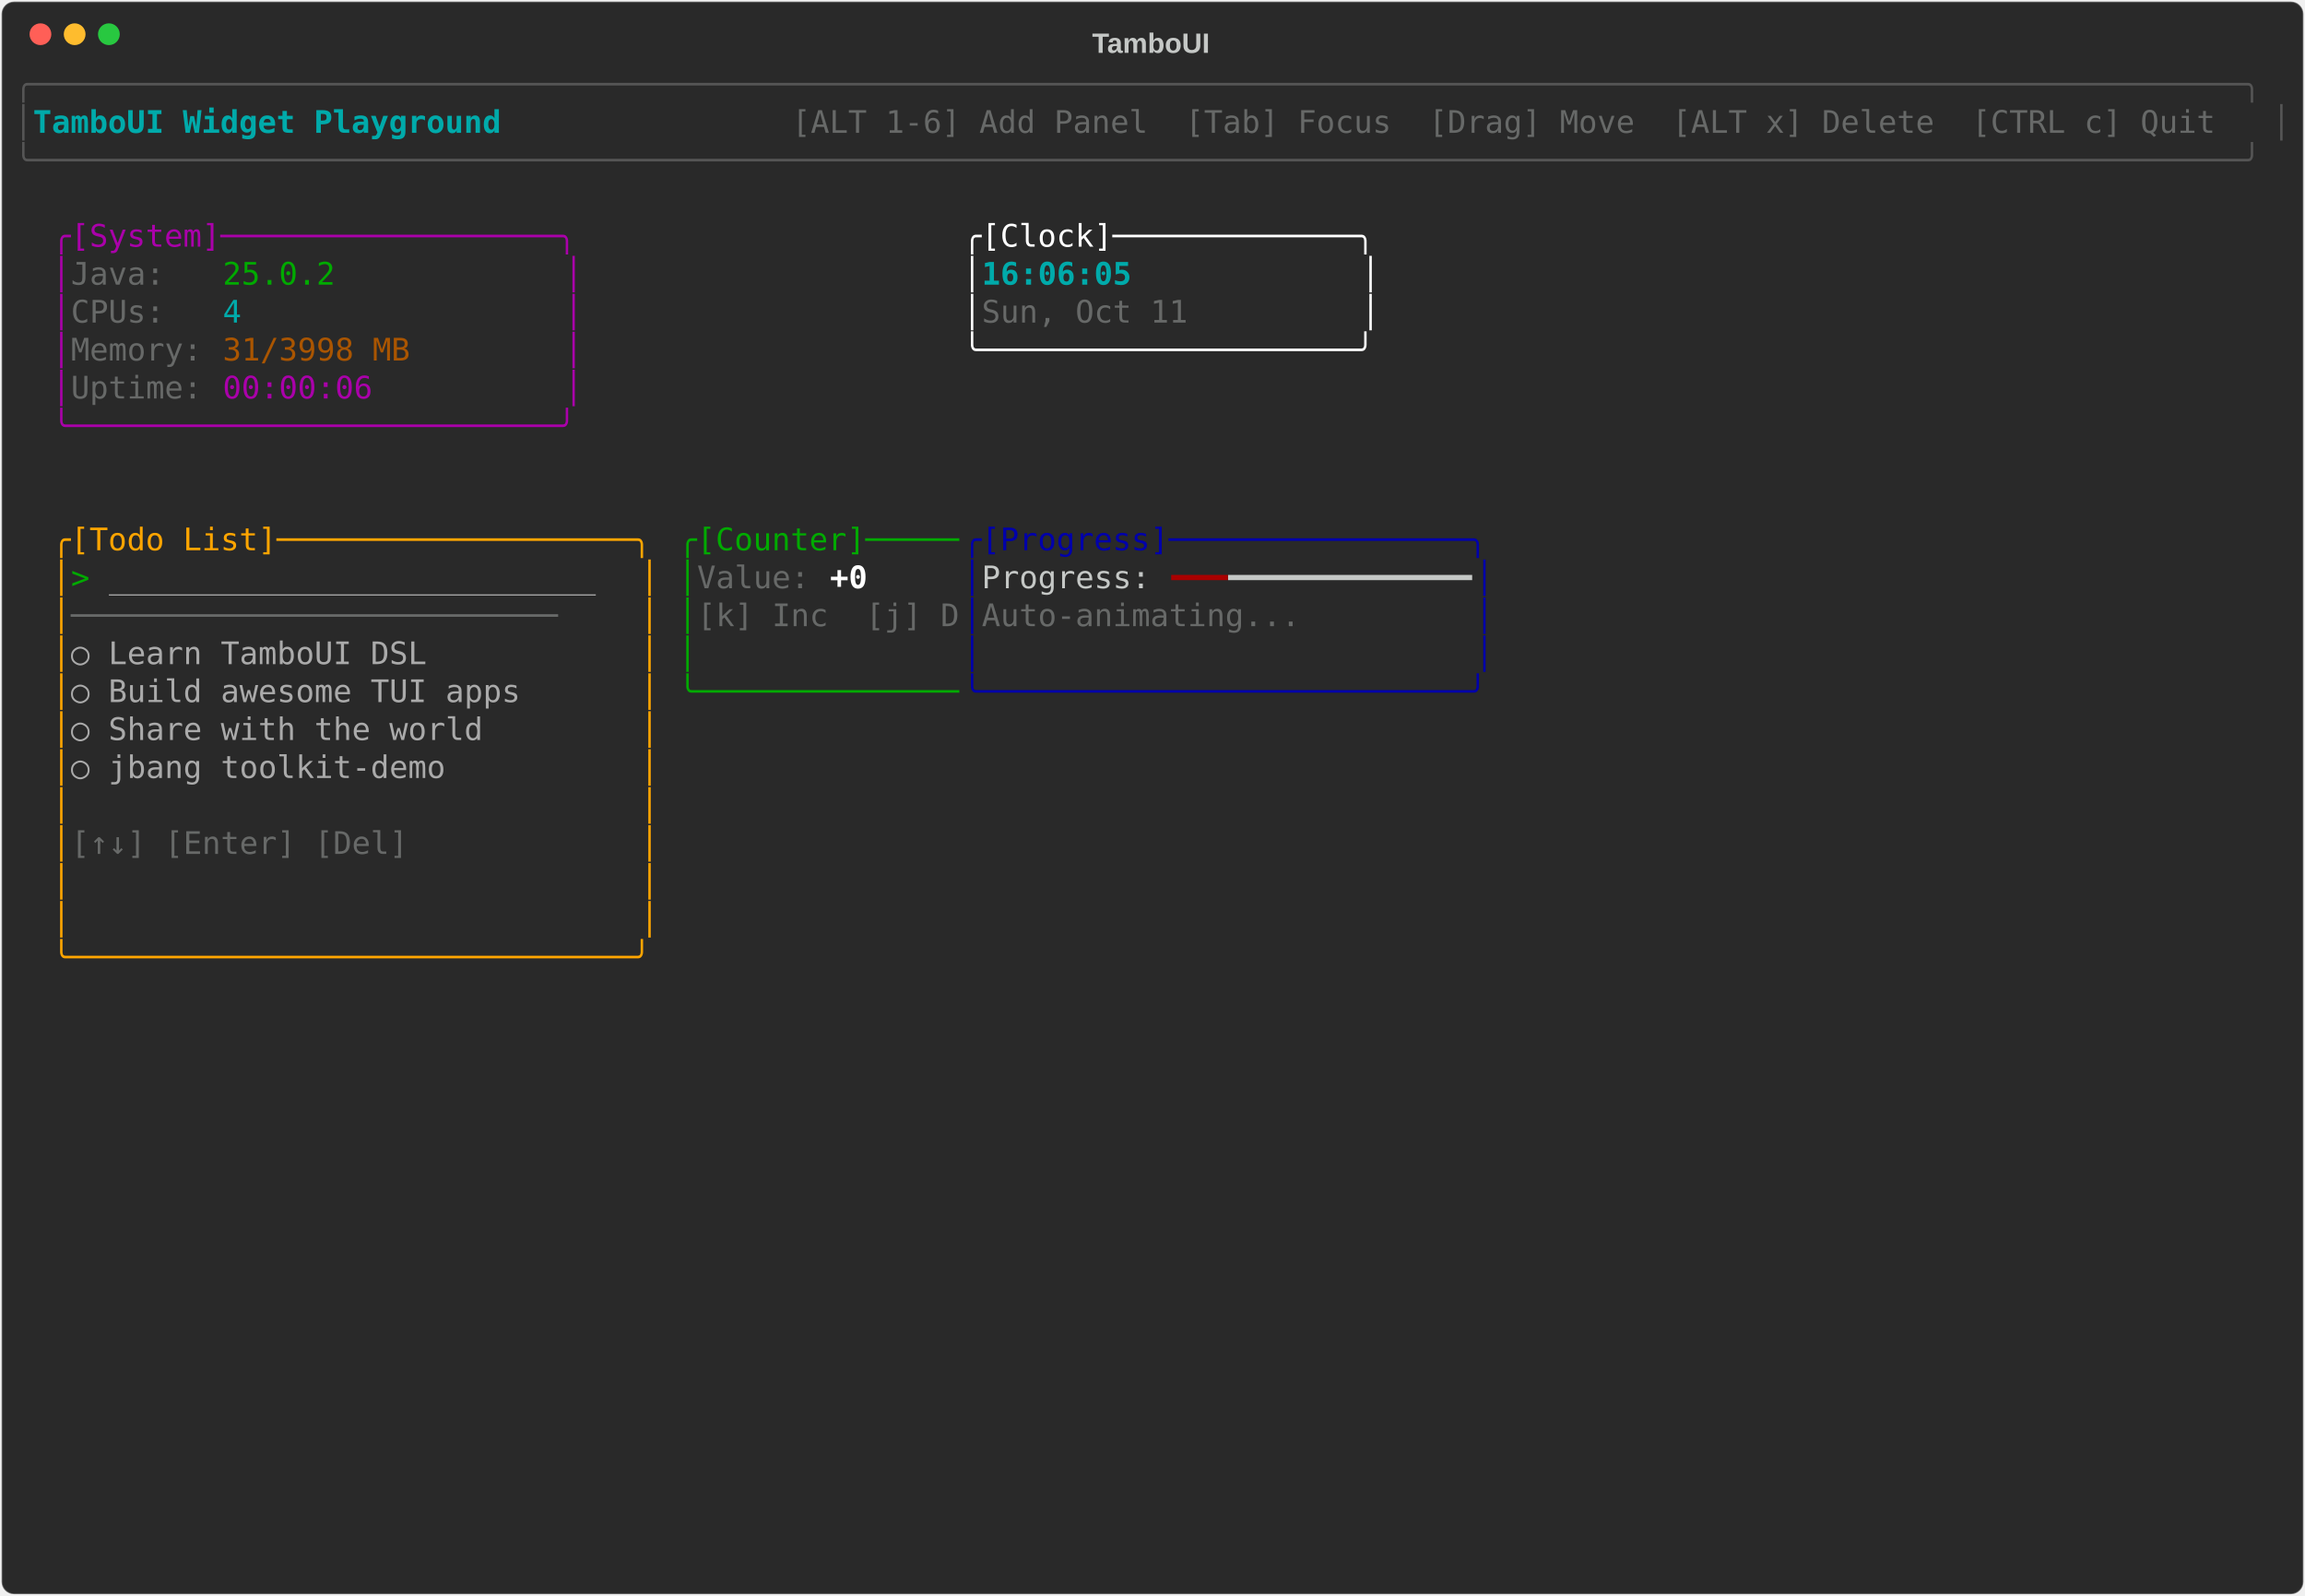
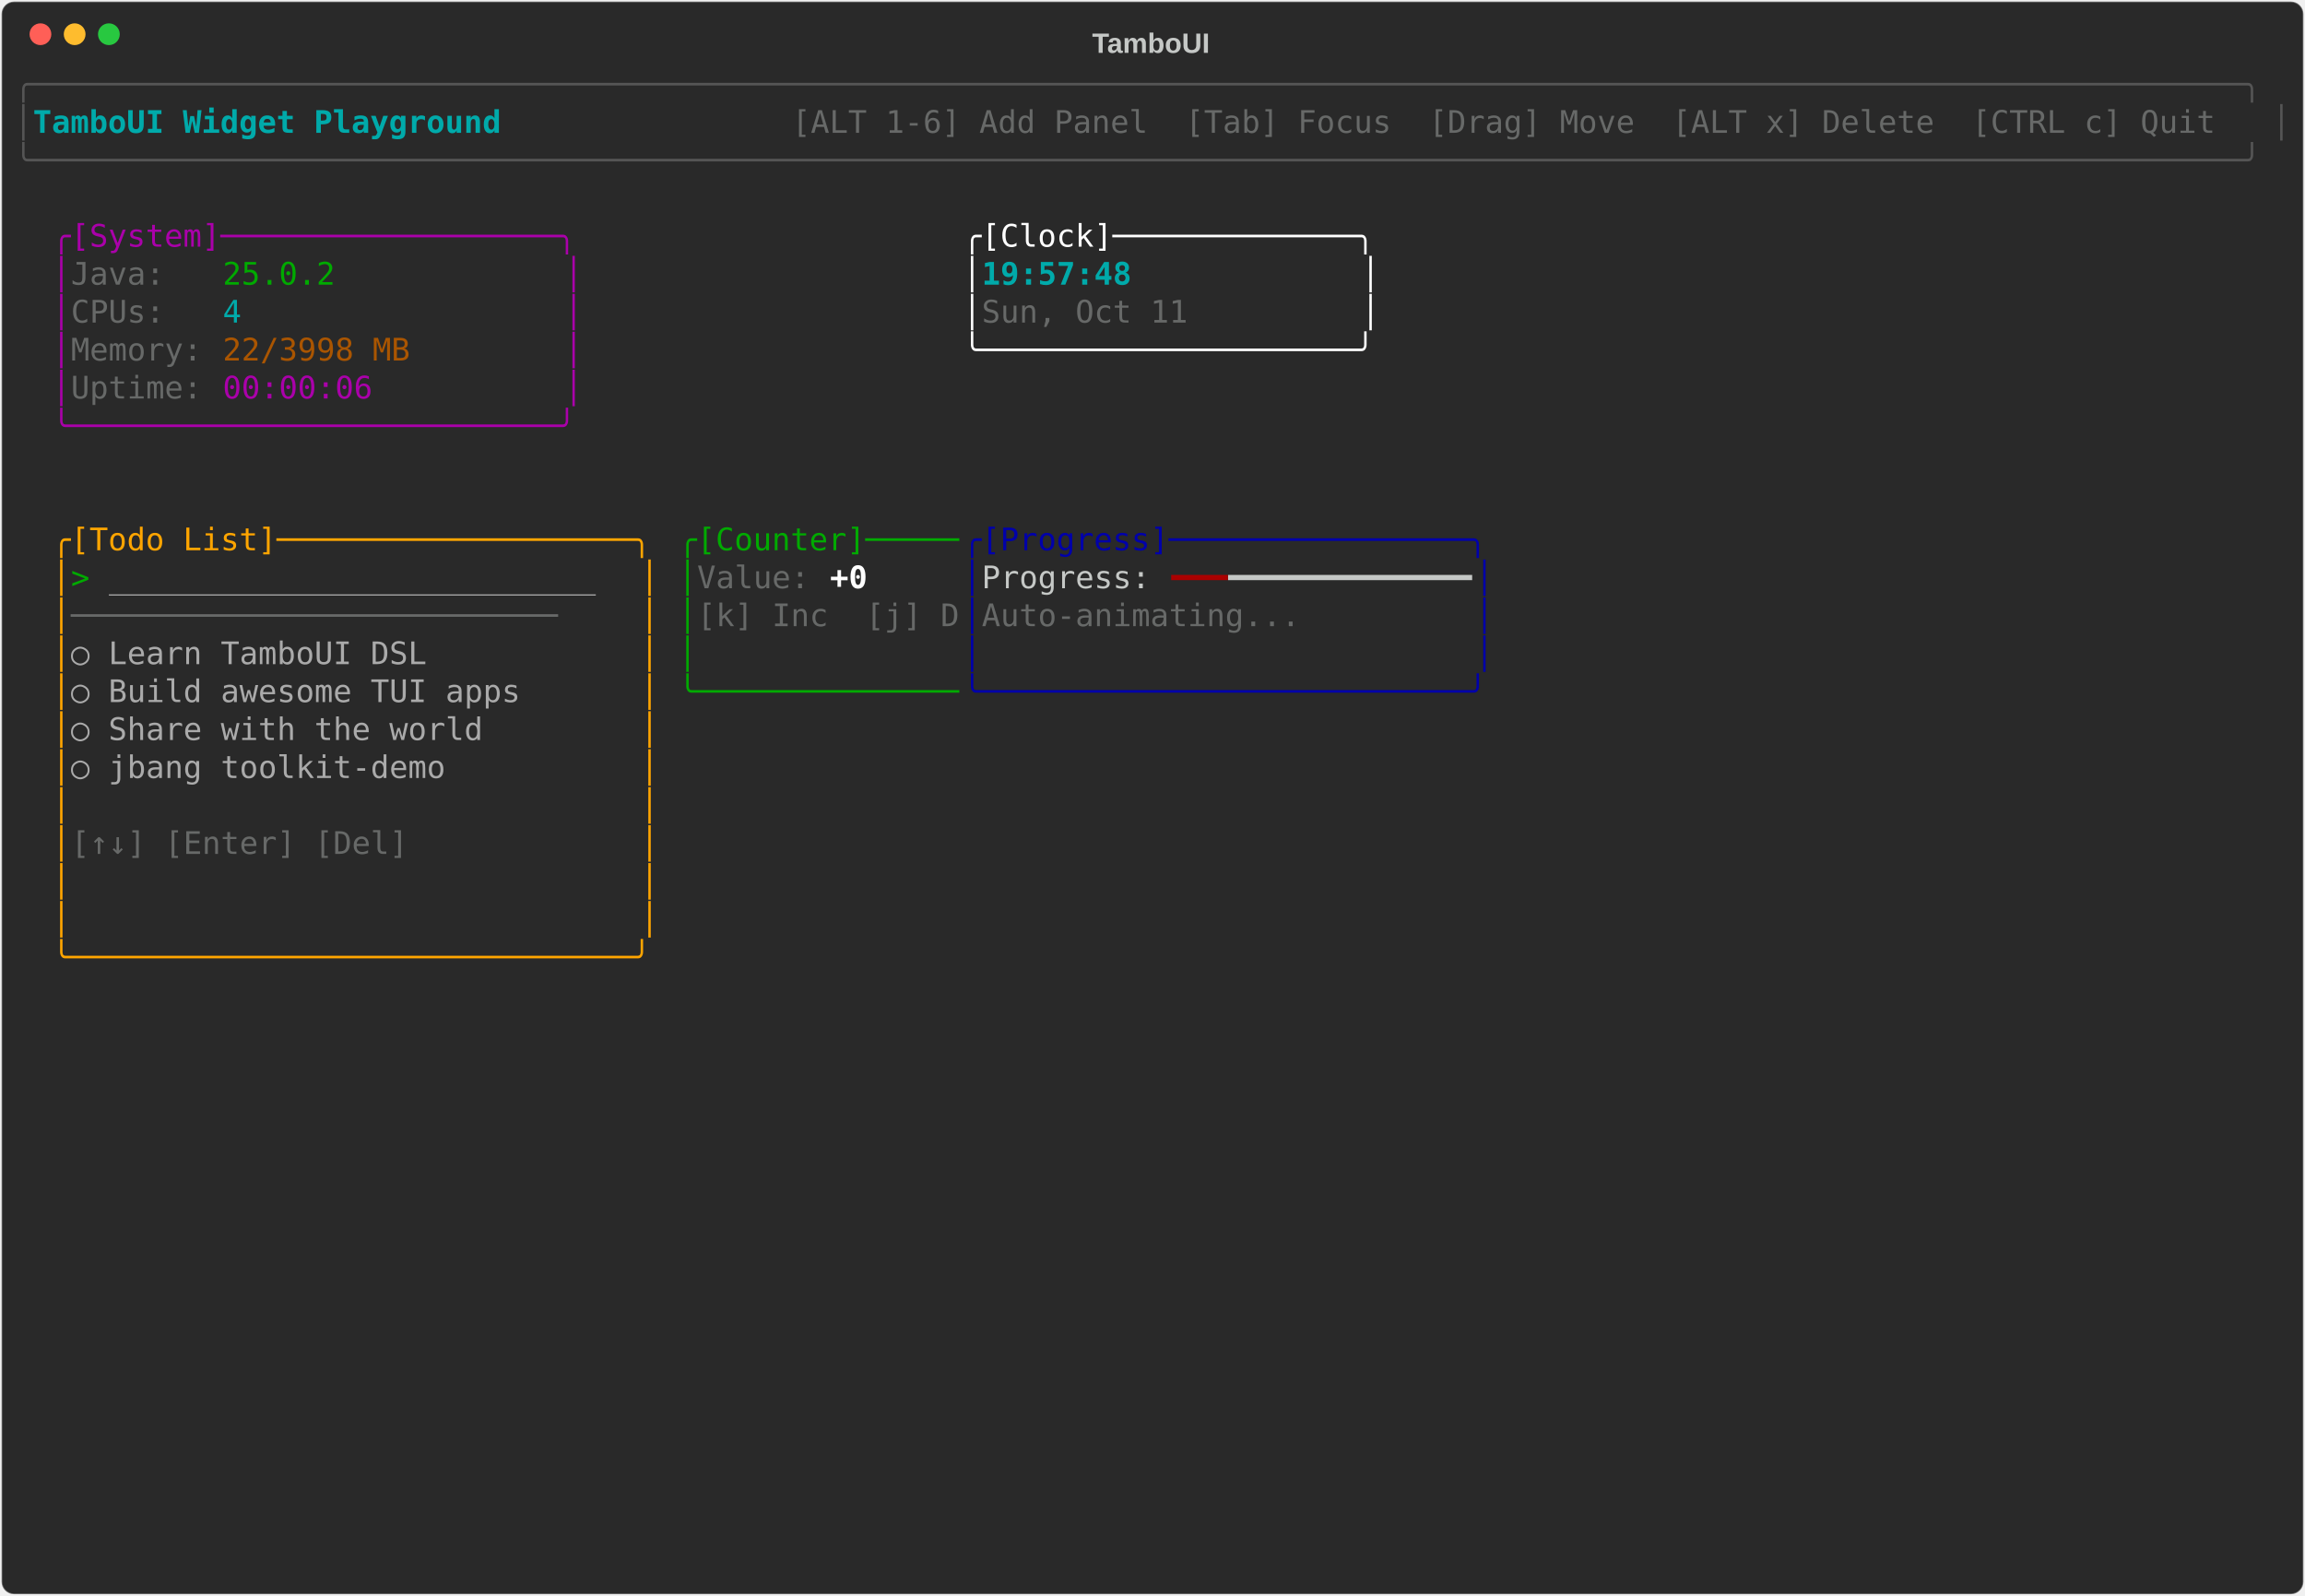
<svg xmlns="http://www.w3.org/2000/svg" class="rich-terminal" viewBox="0 0 1482 1026">
-   <style>    @font-face {        font-family: "Fira Code";        src: local("FiraCode-Regular"),                url("https://cdnjs.cloudflare.com/ajax/libs/firacode/6.2.0/woff2/FiraCode-Regular.woff2") format("woff2"),                url("https://cdnjs.cloudflare.com/ajax/libs/firacode/6.2.0/woff/FiraCode-Regular.woff") format("woff");        font-style: normal;        font-weight: 400;    }    @font-face {        font-family: "Fira Code";        src: local("FiraCode-Bold"),                url("https://cdnjs.cloudflare.com/ajax/libs/firacode/6.2.0/woff2/FiraCode-Bold.woff2") format("woff2"),                url("https://cdnjs.cloudflare.com/ajax/libs/firacode/6.2.0/woff/FiraCode-Bold.woff") format("woff");        font-style: bold;        font-weight: 700;    }    .terminal-1618847849-matrix {        font-family: Fira Code, monospace;        font-size: 20px;        line-height: 24.4px;        font-variant-east-asian: full-width;    }    .terminal-1618847849-title {        font-size: 18px;        font-weight: bold;        font-family: arial;    }    .terminal-1618847849-r1 { fill: #555555 }.terminal-1618847849-r2 { fill: #00aaaa;font-weight: bold }.terminal-1618847849-r3 { fill: #c5c8c6 }.terminal-1618847849-r4 { fill: #676968 }.terminal-1618847849-r5 { fill: #aa00aa }.terminal-1618847849-r6 { fill: #ffffff }.terminal-1618847849-r7 { fill: #00aa00 }.terminal-1618847849-r8 { fill: #00aaaa }.terminal-1618847849-r9 { fill: #aa5500 }.terminal-1618847849-r10 { fill: #ffa500 }.terminal-1618847849-r11 { fill: #0000aa }.terminal-1618847849-r12 { fill: #aaaaaa }.terminal-1618847849-r13 { fill: #ffffff;font-weight: bold }.terminal-1618847849-r14 { fill: #aa0000 }    </style>
+   <style>    @font-face {        font-family: "Fira Code";        src: local("FiraCode-Regular"),                url("https://cdnjs.cloudflare.com/ajax/libs/firacode/6.2.0/woff2/FiraCode-Regular.woff2") format("woff2"),                url("https://cdnjs.cloudflare.com/ajax/libs/firacode/6.2.0/woff/FiraCode-Regular.woff") format("woff");        font-style: normal;        font-weight: 400;    }    @font-face {        font-family: "Fira Code";        src: local("FiraCode-Bold"),                url("https://cdnjs.cloudflare.com/ajax/libs/firacode/6.2.0/woff2/FiraCode-Bold.woff2") format("woff2"),                url("https://cdnjs.cloudflare.com/ajax/libs/firacode/6.2.0/woff/FiraCode-Bold.woff") format("woff");        font-style: bold;        font-weight: 700;    }    .terminal-73640058-matrix {        font-family: Fira Code, monospace;        font-size: 20px;        line-height: 24.4px;        font-variant-east-asian: full-width;    }    .terminal-73640058-title {        font-size: 18px;        font-weight: bold;        font-family: arial;    }    .terminal-73640058-r1 { fill: #555555 }.terminal-73640058-r2 { fill: #00aaaa;font-weight: bold }.terminal-73640058-r3 { fill: #c5c8c6 }.terminal-73640058-r4 { fill: #676968 }.terminal-73640058-r5 { fill: #aa00aa }.terminal-73640058-r6 { fill: #ffffff }.terminal-73640058-r7 { fill: #00aa00 }.terminal-73640058-r8 { fill: #00aaaa }.terminal-73640058-r9 { fill: #aa5500 }.terminal-73640058-r10 { fill: #ffa500 }.terminal-73640058-r11 { fill: #0000aa }.terminal-73640058-r12 { fill: #aaaaaa }.terminal-73640058-r13 { fill: #ffffff;font-weight: bold }.terminal-73640058-r14 { fill: #aa0000 }    </style>
  <defs>
-     <clipPath id="terminal-1618847849-clip-terminal">
+     <clipPath id="terminal-73640058-clip-terminal">
      <rect x="0" y="0" width="1463" height="975" />
    </clipPath>
-     <clipPath id="terminal-1618847849-line-0">
+     <clipPath id="terminal-73640058-line-0">
      <rect x="0" y="1.5" width="1464" height="24.65" />
    </clipPath>
-     <clipPath id="terminal-1618847849-line-1">
+     <clipPath id="terminal-73640058-line-1">
      <rect x="0" y="25.9" width="1464" height="24.65" />
    </clipPath>
-     <clipPath id="terminal-1618847849-line-2">
+     <clipPath id="terminal-73640058-line-2">
      <rect x="0" y="50.3" width="1464" height="24.65" />
    </clipPath>
-     <clipPath id="terminal-1618847849-line-3">
+     <clipPath id="terminal-73640058-line-3">
      <rect x="0" y="74.7" width="1464" height="24.65" />
    </clipPath>
-     <clipPath id="terminal-1618847849-line-4">
+     <clipPath id="terminal-73640058-line-4">
      <rect x="0" y="99.1" width="1464" height="24.65" />
    </clipPath>
-     <clipPath id="terminal-1618847849-line-5">
+     <clipPath id="terminal-73640058-line-5">
      <rect x="0" y="123.5" width="1464" height="24.65" />
    </clipPath>
-     <clipPath id="terminal-1618847849-line-6">
+     <clipPath id="terminal-73640058-line-6">
      <rect x="0" y="147.9" width="1464" height="24.65" />
    </clipPath>
-     <clipPath id="terminal-1618847849-line-7">
+     <clipPath id="terminal-73640058-line-7">
      <rect x="0" y="172.3" width="1464" height="24.65" />
    </clipPath>
-     <clipPath id="terminal-1618847849-line-8">
+     <clipPath id="terminal-73640058-line-8">
      <rect x="0" y="196.7" width="1464" height="24.65" />
    </clipPath>
-     <clipPath id="terminal-1618847849-line-9">
+     <clipPath id="terminal-73640058-line-9">
      <rect x="0" y="221.1" width="1464" height="24.65" />
    </clipPath>
-     <clipPath id="terminal-1618847849-line-10">
+     <clipPath id="terminal-73640058-line-10">
      <rect x="0" y="245.5" width="1464" height="24.65" />
    </clipPath>
-     <clipPath id="terminal-1618847849-line-11">
+     <clipPath id="terminal-73640058-line-11">
      <rect x="0" y="269.9" width="1464" height="24.65" />
    </clipPath>
-     <clipPath id="terminal-1618847849-line-12">
+     <clipPath id="terminal-73640058-line-12">
      <rect x="0" y="294.3" width="1464" height="24.65" />
    </clipPath>
-     <clipPath id="terminal-1618847849-line-13">
+     <clipPath id="terminal-73640058-line-13">
      <rect x="0" y="318.7" width="1464" height="24.65" />
    </clipPath>
-     <clipPath id="terminal-1618847849-line-14">
+     <clipPath id="terminal-73640058-line-14">
      <rect x="0" y="343.1" width="1464" height="24.65" />
    </clipPath>
-     <clipPath id="terminal-1618847849-line-15">
+     <clipPath id="terminal-73640058-line-15">
      <rect x="0" y="367.5" width="1464" height="24.65" />
    </clipPath>
-     <clipPath id="terminal-1618847849-line-16">
+     <clipPath id="terminal-73640058-line-16">
      <rect x="0" y="391.9" width="1464" height="24.65" />
    </clipPath>
-     <clipPath id="terminal-1618847849-line-17">
+     <clipPath id="terminal-73640058-line-17">
      <rect x="0" y="416.3" width="1464" height="24.65" />
    </clipPath>
-     <clipPath id="terminal-1618847849-line-18">
+     <clipPath id="terminal-73640058-line-18">
      <rect x="0" y="440.7" width="1464" height="24.65" />
    </clipPath>
-     <clipPath id="terminal-1618847849-line-19">
+     <clipPath id="terminal-73640058-line-19">
      <rect x="0" y="465.1" width="1464" height="24.65" />
    </clipPath>
-     <clipPath id="terminal-1618847849-line-20">
+     <clipPath id="terminal-73640058-line-20">
      <rect x="0" y="489.5" width="1464" height="24.65" />
    </clipPath>
-     <clipPath id="terminal-1618847849-line-21">
+     <clipPath id="terminal-73640058-line-21">
      <rect x="0" y="513.9" width="1464" height="24.65" />
    </clipPath>
-     <clipPath id="terminal-1618847849-line-22">
+     <clipPath id="terminal-73640058-line-22">
      <rect x="0" y="538.3" width="1464" height="24.65" />
    </clipPath>
-     <clipPath id="terminal-1618847849-line-23">
+     <clipPath id="terminal-73640058-line-23">
      <rect x="0" y="562.7" width="1464" height="24.65" />
    </clipPath>
-     <clipPath id="terminal-1618847849-line-24">
+     <clipPath id="terminal-73640058-line-24">
      <rect x="0" y="587.1" width="1464" height="24.65" />
    </clipPath>
-     <clipPath id="terminal-1618847849-line-25">
+     <clipPath id="terminal-73640058-line-25">
      <rect x="0" y="611.5" width="1464" height="24.65" />
    </clipPath>
-     <clipPath id="terminal-1618847849-line-26">
+     <clipPath id="terminal-73640058-line-26">
      <rect x="0" y="635.9" width="1464" height="24.65" />
    </clipPath>
-     <clipPath id="terminal-1618847849-line-27">
+     <clipPath id="terminal-73640058-line-27">
      <rect x="0" y="660.3" width="1464" height="24.65" />
    </clipPath>
-     <clipPath id="terminal-1618847849-line-28">
+     <clipPath id="terminal-73640058-line-28">
      <rect x="0" y="684.7" width="1464" height="24.65" />
    </clipPath>
-     <clipPath id="terminal-1618847849-line-29">
+     <clipPath id="terminal-73640058-line-29">
      <rect x="0" y="709.1" width="1464" height="24.65" />
    </clipPath>
-     <clipPath id="terminal-1618847849-line-30">
+     <clipPath id="terminal-73640058-line-30">
      <rect x="0" y="733.5" width="1464" height="24.65" />
    </clipPath>
-     <clipPath id="terminal-1618847849-line-31">
+     <clipPath id="terminal-73640058-line-31">
      <rect x="0" y="757.9" width="1464" height="24.65" />
    </clipPath>
-     <clipPath id="terminal-1618847849-line-32">
+     <clipPath id="terminal-73640058-line-32">
      <rect x="0" y="782.3" width="1464" height="24.65" />
    </clipPath>
-     <clipPath id="terminal-1618847849-line-33">
+     <clipPath id="terminal-73640058-line-33">
      <rect x="0" y="806.7" width="1464" height="24.65" />
    </clipPath>
-     <clipPath id="terminal-1618847849-line-34">
+     <clipPath id="terminal-73640058-line-34">
      <rect x="0" y="831.1" width="1464" height="24.65" />
    </clipPath>
-     <clipPath id="terminal-1618847849-line-35">
+     <clipPath id="terminal-73640058-line-35">
      <rect x="0" y="855.5" width="1464" height="24.65" />
    </clipPath>
-     <clipPath id="terminal-1618847849-line-36">
+     <clipPath id="terminal-73640058-line-36">
      <rect x="0" y="879.9" width="1464" height="24.65" />
    </clipPath>
-     <clipPath id="terminal-1618847849-line-37">
+     <clipPath id="terminal-73640058-line-37">
      <rect x="0" y="904.3" width="1464" height="24.65" />
    </clipPath>
-     <clipPath id="terminal-1618847849-line-38">
+     <clipPath id="terminal-73640058-line-38">
      <rect x="0" y="928.7" width="1464" height="24.65" />
    </clipPath>
-     <clipPath id="terminal-1618847849-line-39">
+     <clipPath id="terminal-73640058-line-39">
      <rect x="0" y="953.1" width="1464" height="24.65" />
    </clipPath>
  </defs>
  <rect fill="#292929" stroke="rgba(255,255,255,0.35)" stroke-width="1" x="1" y="1" width="1480" height="1024" rx="8" />
-   <text class="terminal-1618847849-title" fill="#c5c8c6" text-anchor="middle" x="740" y="34">TamboUI</text>
+   <text class="terminal-73640058-title" fill="#c5c8c6" text-anchor="middle" x="740" y="34">TamboUI</text>
  <g transform="translate(26,22)">
    <circle cx="0" cy="0" r="7" fill="#ff5f57" />
    <circle cx="22" cy="0" r="7" fill="#febc2e" />
    <circle cx="44" cy="0" r="7" fill="#28c840" />
  </g>
-   <g transform="translate(9, 41)" clip-path="url(#terminal-1618847849-clip-terminal)">
-     <g class="terminal-1618847849-matrix">
-       <text class="terminal-1618847849-r1" x="0" y="20" textLength="1464" clip-path="url(#terminal-1618847849-line-0)">╭──────────────────────────────────────────────────────────────────────────────────────────────────────────────────────╮</text>
-       <text class="terminal-1618847849-r1" x="0" y="44.4" textLength="12.2" clip-path="url(#terminal-1618847849-line-1)">│</text>
-       <text class="terminal-1618847849-r2" x="12.2" y="44.4" textLength="329.4" clip-path="url(#terminal-1618847849-line-1)"> TamboUI Widget Playground </text>
-       <text class="terminal-1618847849-r4" x="500.2" y="44.4" textLength="951.6" clip-path="url(#terminal-1618847849-line-1)"> [ALT 1-6] Add Panel  [Tab] Focus  [Drag] Move  [ALT x] Delete  [CTRL c] Quit </text>
-       <text class="terminal-1618847849-r1" x="1451.8" y="44.4" textLength="12.2" clip-path="url(#terminal-1618847849-line-1)">│</text>
-       <text class="terminal-1618847849-r1" x="0" y="68.8" textLength="1464" clip-path="url(#terminal-1618847849-line-2)">╰──────────────────────────────────────────────────────────────────────────────────────────────────────────────────────╯</text>
-       <text class="terminal-1618847849-r5" x="24.4" y="117.6" textLength="341.6" clip-path="url(#terminal-1618847849-line-4)">╭[System]──────────────────╮</text>
-       <text class="terminal-1618847849-r6" x="610" y="117.6" textLength="268.4" clip-path="url(#terminal-1618847849-line-4)">╭[Clock]─────────────╮</text>
-       <text class="terminal-1618847849-r5" x="24.4" y="142" textLength="12.2" clip-path="url(#terminal-1618847849-line-5)">│</text>
-       <text class="terminal-1618847849-r4" x="36.6" y="142" textLength="97.6" clip-path="url(#terminal-1618847849-line-5)">Java:   </text>
-       <text class="terminal-1618847849-r7" x="134.2" y="142" textLength="73.2" clip-path="url(#terminal-1618847849-line-5)">25.0.2</text>
-       <text class="terminal-1618847849-r5" x="353.8" y="142" textLength="12.2" clip-path="url(#terminal-1618847849-line-5)">│</text>
-       <text class="terminal-1618847849-r6" x="610" y="142" textLength="12.2" clip-path="url(#terminal-1618847849-line-5)">│</text>
-       <text class="terminal-1618847849-r2" x="622.2" y="142" textLength="244" clip-path="url(#terminal-1618847849-line-5)">16:06:05            </text>
-       <text class="terminal-1618847849-r6" x="866.2" y="142" textLength="12.2" clip-path="url(#terminal-1618847849-line-5)">│</text>
-       <text class="terminal-1618847849-r5" x="24.4" y="166.4" textLength="12.2" clip-path="url(#terminal-1618847849-line-6)">│</text>
-       <text class="terminal-1618847849-r4" x="36.6" y="166.4" textLength="97.6" clip-path="url(#terminal-1618847849-line-6)">CPUs:   </text>
-       <text class="terminal-1618847849-r8" x="134.2" y="166.4" textLength="12.2" clip-path="url(#terminal-1618847849-line-6)">4</text>
-       <text class="terminal-1618847849-r5" x="353.8" y="166.4" textLength="12.2" clip-path="url(#terminal-1618847849-line-6)">│</text>
-       <text class="terminal-1618847849-r6" x="610" y="166.4" textLength="12.2" clip-path="url(#terminal-1618847849-line-6)">│</text>
-       <text class="terminal-1618847849-r4" x="622.2" y="166.4" textLength="244" clip-path="url(#terminal-1618847849-line-6)">Sun, Oct 11         </text>
-       <text class="terminal-1618847849-r6" x="866.2" y="166.4" textLength="12.2" clip-path="url(#terminal-1618847849-line-6)">│</text>
-       <text class="terminal-1618847849-r5" x="24.4" y="190.8" textLength="12.2" clip-path="url(#terminal-1618847849-line-7)">│</text>
-       <text class="terminal-1618847849-r4" x="36.6" y="190.8" textLength="97.6" clip-path="url(#terminal-1618847849-line-7)">Memory: </text>
-       <text class="terminal-1618847849-r9" x="134.2" y="190.8" textLength="122" clip-path="url(#terminal-1618847849-line-7)">31/3998 MB</text>
-       <text class="terminal-1618847849-r5" x="353.8" y="190.8" textLength="12.2" clip-path="url(#terminal-1618847849-line-7)">│</text>
-       <text class="terminal-1618847849-r6" x="610" y="190.8" textLength="268.4" clip-path="url(#terminal-1618847849-line-7)">╰────────────────────╯</text>
-       <text class="terminal-1618847849-r5" x="24.4" y="215.2" textLength="12.2" clip-path="url(#terminal-1618847849-line-8)">│</text>
-       <text class="terminal-1618847849-r4" x="36.6" y="215.2" textLength="97.6" clip-path="url(#terminal-1618847849-line-8)">Uptime: </text>
-       <text class="terminal-1618847849-r5" x="134.2" y="215.2" textLength="97.6" clip-path="url(#terminal-1618847849-line-8)">00:00:06</text>
-       <text class="terminal-1618847849-r5" x="353.8" y="215.2" textLength="12.2" clip-path="url(#terminal-1618847849-line-8)">│</text>
-       <text class="terminal-1618847849-r5" x="24.4" y="239.6" textLength="341.6" clip-path="url(#terminal-1618847849-line-9)">╰──────────────────────────╯</text>
-       <text class="terminal-1618847849-r10" x="24.4" y="312.8" textLength="390.4" clip-path="url(#terminal-1618847849-line-12)">╭[Todo List]───────────────────╮</text>
-       <text class="terminal-1618847849-r7" x="427" y="312.8" textLength="183" clip-path="url(#terminal-1618847849-line-12)">╭[Counter]─────</text>
-       <text class="terminal-1618847849-r11" x="610" y="312.8" textLength="341.6" clip-path="url(#terminal-1618847849-line-12)">╭[Progress]────────────────╮</text>
-       <text class="terminal-1618847849-r10" x="24.4" y="337.2" textLength="12.2" clip-path="url(#terminal-1618847849-line-13)">│</text>
-       <text class="terminal-1618847849-r7" x="36.6" y="337.2" textLength="24.4" clip-path="url(#terminal-1618847849-line-13)">&gt; </text>
-       <text class="terminal-1618847849-r12" x="61" y="337.2" textLength="317.2" clip-path="url(#terminal-1618847849-line-13)">__________________________</text>
-       <text class="terminal-1618847849-r10" x="402.6" y="337.2" textLength="12.2" clip-path="url(#terminal-1618847849-line-13)">│</text>
-       <text class="terminal-1618847849-r7" x="427" y="337.2" textLength="12.2" clip-path="url(#terminal-1618847849-line-13)">│</text>
-       <text class="terminal-1618847849-r4" x="439.2" y="337.2" textLength="85.4" clip-path="url(#terminal-1618847849-line-13)">Value: </text>
-       <text class="terminal-1618847849-r13" x="524.6" y="337.2" textLength="24.4" clip-path="url(#terminal-1618847849-line-13)">+0</text>
-       <text class="terminal-1618847849-r11" x="610" y="337.2" textLength="12.2" clip-path="url(#terminal-1618847849-line-13)">│</text>
-       <text class="terminal-1618847849-r3" x="622.2" y="337.2" textLength="122" clip-path="url(#terminal-1618847849-line-13)">Progress: </text>
-       <text class="terminal-1618847849-r14" x="744.2" y="337.2" textLength="36.6" clip-path="url(#terminal-1618847849-line-13)">━━━</text>
-       <text class="terminal-1618847849-r3" x="780.8" y="337.2" textLength="158.6" clip-path="url(#terminal-1618847849-line-13)">━━━━━━━━━━━━━</text>
-       <text class="terminal-1618847849-r11" x="939.4" y="337.2" textLength="12.2" clip-path="url(#terminal-1618847849-line-13)">│</text>
-       <text class="terminal-1618847849-r10" x="24.4" y="361.6" textLength="12.2" clip-path="url(#terminal-1618847849-line-14)">│</text>
-       <text class="terminal-1618847849-r4" x="36.6" y="361.6" textLength="366" clip-path="url(#terminal-1618847849-line-14)">──────────────────────────    </text>
-       <text class="terminal-1618847849-r10" x="402.6" y="361.6" textLength="12.2" clip-path="url(#terminal-1618847849-line-14)">│</text>
-       <text class="terminal-1618847849-r7" x="427" y="361.6" textLength="12.2" clip-path="url(#terminal-1618847849-line-14)">│</text>
-       <text class="terminal-1618847849-r4" x="439.2" y="361.6" textLength="170.8" clip-path="url(#terminal-1618847849-line-14)">[k] Inc  [j] D</text>
-       <text class="terminal-1618847849-r11" x="610" y="361.6" textLength="12.2" clip-path="url(#terminal-1618847849-line-14)">│</text>
-       <text class="terminal-1618847849-r4" x="622.2" y="361.6" textLength="317.2" clip-path="url(#terminal-1618847849-line-14)">Auto-animating...         </text>
-       <text class="terminal-1618847849-r11" x="939.4" y="361.6" textLength="12.2" clip-path="url(#terminal-1618847849-line-14)">│</text>
-       <text class="terminal-1618847849-r10" x="24.4" y="386" textLength="12.2" clip-path="url(#terminal-1618847849-line-15)">│</text>
-       <text class="terminal-1618847849-r12" x="36.6" y="386" textLength="366" clip-path="url(#terminal-1618847849-line-15)">  ○ Learn TamboUI DSL         </text>
-       <text class="terminal-1618847849-r10" x="402.6" y="386" textLength="12.2" clip-path="url(#terminal-1618847849-line-15)">│</text>
-       <text class="terminal-1618847849-r7" x="427" y="386" textLength="12.2" clip-path="url(#terminal-1618847849-line-15)">│</text>
-       <text class="terminal-1618847849-r11" x="610" y="386" textLength="12.2" clip-path="url(#terminal-1618847849-line-15)">│</text>
-       <text class="terminal-1618847849-r11" x="939.4" y="386" textLength="12.2" clip-path="url(#terminal-1618847849-line-15)">│</text>
-       <text class="terminal-1618847849-r10" x="24.4" y="410.4" textLength="12.2" clip-path="url(#terminal-1618847849-line-16)">│</text>
-       <text class="terminal-1618847849-r12" x="36.6" y="410.4" textLength="366" clip-path="url(#terminal-1618847849-line-16)">  ○ Build awesome TUI apps    </text>
-       <text class="terminal-1618847849-r10" x="402.6" y="410.4" textLength="12.2" clip-path="url(#terminal-1618847849-line-16)">│</text>
-       <text class="terminal-1618847849-r7" x="427" y="410.4" textLength="183" clip-path="url(#terminal-1618847849-line-16)">╰──────────────</text>
-       <text class="terminal-1618847849-r11" x="610" y="410.4" textLength="341.6" clip-path="url(#terminal-1618847849-line-16)">╰──────────────────────────╯</text>
-       <text class="terminal-1618847849-r10" x="24.4" y="434.8" textLength="12.2" clip-path="url(#terminal-1618847849-line-17)">│</text>
-       <text class="terminal-1618847849-r12" x="36.6" y="434.8" textLength="366" clip-path="url(#terminal-1618847849-line-17)">  ○ Share with the world      </text>
-       <text class="terminal-1618847849-r10" x="402.6" y="434.8" textLength="12.2" clip-path="url(#terminal-1618847849-line-17)">│</text>
-       <text class="terminal-1618847849-r10" x="24.4" y="459.2" textLength="12.2" clip-path="url(#terminal-1618847849-line-18)">│</text>
-       <text class="terminal-1618847849-r12" x="36.6" y="459.2" textLength="366" clip-path="url(#terminal-1618847849-line-18)">  ○ jbang toolkit-demo        </text>
-       <text class="terminal-1618847849-r10" x="402.6" y="459.2" textLength="12.2" clip-path="url(#terminal-1618847849-line-18)">│</text>
-       <text class="terminal-1618847849-r10" x="24.4" y="483.6" textLength="12.2" clip-path="url(#terminal-1618847849-line-19)">│</text>
-       <text class="terminal-1618847849-r10" x="402.6" y="483.6" textLength="12.2" clip-path="url(#terminal-1618847849-line-19)">│</text>
-       <text class="terminal-1618847849-r10" x="24.4" y="508" textLength="12.2" clip-path="url(#terminal-1618847849-line-20)">│</text>
-       <text class="terminal-1618847849-r4" x="36.6" y="508" textLength="366" clip-path="url(#terminal-1618847849-line-20)">[↑↓] [Enter] [Del]            </text>
-       <text class="terminal-1618847849-r10" x="402.6" y="508" textLength="12.2" clip-path="url(#terminal-1618847849-line-20)">│</text>
-       <text class="terminal-1618847849-r10" x="24.4" y="532.4" textLength="12.2" clip-path="url(#terminal-1618847849-line-21)">│</text>
-       <text class="terminal-1618847849-r10" x="402.6" y="532.4" textLength="12.2" clip-path="url(#terminal-1618847849-line-21)">│</text>
-       <text class="terminal-1618847849-r10" x="24.4" y="556.8" textLength="12.2" clip-path="url(#terminal-1618847849-line-22)">│</text>
-       <text class="terminal-1618847849-r10" x="402.6" y="556.8" textLength="12.2" clip-path="url(#terminal-1618847849-line-22)">│</text>
-       <text class="terminal-1618847849-r10" x="24.4" y="581.2" textLength="390.4" clip-path="url(#terminal-1618847849-line-23)">╰──────────────────────────────╯</text>
+   <g transform="translate(9, 41)" clip-path="url(#terminal-73640058-clip-terminal)">
+     <g class="terminal-73640058-matrix">
+       <text class="terminal-73640058-r1" x="0" y="20" textLength="1464" clip-path="url(#terminal-73640058-line-0)">╭──────────────────────────────────────────────────────────────────────────────────────────────────────────────────────╮</text>
+       <text class="terminal-73640058-r1" x="0" y="44.4" textLength="12.2" clip-path="url(#terminal-73640058-line-1)">│</text>
+       <text class="terminal-73640058-r2" x="12.2" y="44.4" textLength="329.4" clip-path="url(#terminal-73640058-line-1)"> TamboUI Widget Playground </text>
+       <text class="terminal-73640058-r4" x="500.2" y="44.4" textLength="951.6" clip-path="url(#terminal-73640058-line-1)"> [ALT 1-6] Add Panel  [Tab] Focus  [Drag] Move  [ALT x] Delete  [CTRL c] Quit </text>
+       <text class="terminal-73640058-r1" x="1451.8" y="44.4" textLength="12.2" clip-path="url(#terminal-73640058-line-1)">│</text>
+       <text class="terminal-73640058-r1" x="0" y="68.8" textLength="1464" clip-path="url(#terminal-73640058-line-2)">╰──────────────────────────────────────────────────────────────────────────────────────────────────────────────────────╯</text>
+       <text class="terminal-73640058-r5" x="24.4" y="117.6" textLength="341.6" clip-path="url(#terminal-73640058-line-4)">╭[System]──────────────────╮</text>
+       <text class="terminal-73640058-r6" x="610" y="117.6" textLength="268.4" clip-path="url(#terminal-73640058-line-4)">╭[Clock]─────────────╮</text>
+       <text class="terminal-73640058-r5" x="24.4" y="142" textLength="12.2" clip-path="url(#terminal-73640058-line-5)">│</text>
+       <text class="terminal-73640058-r4" x="36.6" y="142" textLength="97.6" clip-path="url(#terminal-73640058-line-5)">Java:   </text>
+       <text class="terminal-73640058-r7" x="134.2" y="142" textLength="73.2" clip-path="url(#terminal-73640058-line-5)">25.0.2</text>
+       <text class="terminal-73640058-r5" x="353.8" y="142" textLength="12.2" clip-path="url(#terminal-73640058-line-5)">│</text>
+       <text class="terminal-73640058-r6" x="610" y="142" textLength="12.2" clip-path="url(#terminal-73640058-line-5)">│</text>
+       <text class="terminal-73640058-r2" x="622.2" y="142" textLength="244" clip-path="url(#terminal-73640058-line-5)">19:57:48            </text>
+       <text class="terminal-73640058-r6" x="866.2" y="142" textLength="12.2" clip-path="url(#terminal-73640058-line-5)">│</text>
+       <text class="terminal-73640058-r5" x="24.4" y="166.4" textLength="12.2" clip-path="url(#terminal-73640058-line-6)">│</text>
+       <text class="terminal-73640058-r4" x="36.6" y="166.4" textLength="97.6" clip-path="url(#terminal-73640058-line-6)">CPUs:   </text>
+       <text class="terminal-73640058-r8" x="134.2" y="166.4" textLength="12.2" clip-path="url(#terminal-73640058-line-6)">4</text>
+       <text class="terminal-73640058-r5" x="353.8" y="166.4" textLength="12.2" clip-path="url(#terminal-73640058-line-6)">│</text>
+       <text class="terminal-73640058-r6" x="610" y="166.4" textLength="12.2" clip-path="url(#terminal-73640058-line-6)">│</text>
+       <text class="terminal-73640058-r4" x="622.2" y="166.4" textLength="244" clip-path="url(#terminal-73640058-line-6)">Sun, Oct 11         </text>
+       <text class="terminal-73640058-r6" x="866.2" y="166.4" textLength="12.2" clip-path="url(#terminal-73640058-line-6)">│</text>
+       <text class="terminal-73640058-r5" x="24.4" y="190.8" textLength="12.2" clip-path="url(#terminal-73640058-line-7)">│</text>
+       <text class="terminal-73640058-r4" x="36.6" y="190.8" textLength="97.6" clip-path="url(#terminal-73640058-line-7)">Memory: </text>
+       <text class="terminal-73640058-r9" x="134.2" y="190.8" textLength="122" clip-path="url(#terminal-73640058-line-7)">22/3998 MB</text>
+       <text class="terminal-73640058-r5" x="353.8" y="190.8" textLength="12.2" clip-path="url(#terminal-73640058-line-7)">│</text>
+       <text class="terminal-73640058-r6" x="610" y="190.8" textLength="268.4" clip-path="url(#terminal-73640058-line-7)">╰────────────────────╯</text>
+       <text class="terminal-73640058-r5" x="24.4" y="215.2" textLength="12.2" clip-path="url(#terminal-73640058-line-8)">│</text>
+       <text class="terminal-73640058-r4" x="36.6" y="215.2" textLength="97.6" clip-path="url(#terminal-73640058-line-8)">Uptime: </text>
+       <text class="terminal-73640058-r5" x="134.2" y="215.2" textLength="97.6" clip-path="url(#terminal-73640058-line-8)">00:00:06</text>
+       <text class="terminal-73640058-r5" x="353.8" y="215.2" textLength="12.2" clip-path="url(#terminal-73640058-line-8)">│</text>
+       <text class="terminal-73640058-r5" x="24.4" y="239.6" textLength="341.6" clip-path="url(#terminal-73640058-line-9)">╰──────────────────────────╯</text>
+       <text class="terminal-73640058-r10" x="24.4" y="312.8" textLength="390.4" clip-path="url(#terminal-73640058-line-12)">╭[Todo List]───────────────────╮</text>
+       <text class="terminal-73640058-r7" x="427" y="312.8" textLength="183" clip-path="url(#terminal-73640058-line-12)">╭[Counter]─────</text>
+       <text class="terminal-73640058-r11" x="610" y="312.8" textLength="341.6" clip-path="url(#terminal-73640058-line-12)">╭[Progress]────────────────╮</text>
+       <text class="terminal-73640058-r10" x="24.4" y="337.2" textLength="12.2" clip-path="url(#terminal-73640058-line-13)">│</text>
+       <text class="terminal-73640058-r7" x="36.6" y="337.2" textLength="24.4" clip-path="url(#terminal-73640058-line-13)">&gt; </text>
+       <text class="terminal-73640058-r12" x="61" y="337.2" textLength="317.2" clip-path="url(#terminal-73640058-line-13)">__________________________</text>
+       <text class="terminal-73640058-r10" x="402.6" y="337.2" textLength="12.2" clip-path="url(#terminal-73640058-line-13)">│</text>
+       <text class="terminal-73640058-r7" x="427" y="337.2" textLength="12.2" clip-path="url(#terminal-73640058-line-13)">│</text>
+       <text class="terminal-73640058-r4" x="439.2" y="337.2" textLength="85.4" clip-path="url(#terminal-73640058-line-13)">Value: </text>
+       <text class="terminal-73640058-r13" x="524.6" y="337.2" textLength="24.4" clip-path="url(#terminal-73640058-line-13)">+0</text>
+       <text class="terminal-73640058-r11" x="610" y="337.2" textLength="12.2" clip-path="url(#terminal-73640058-line-13)">│</text>
+       <text class="terminal-73640058-r3" x="622.2" y="337.2" textLength="122" clip-path="url(#terminal-73640058-line-13)">Progress: </text>
+       <text class="terminal-73640058-r14" x="744.2" y="337.2" textLength="36.6" clip-path="url(#terminal-73640058-line-13)">━━━</text>
+       <text class="terminal-73640058-r3" x="780.8" y="337.2" textLength="158.6" clip-path="url(#terminal-73640058-line-13)">━━━━━━━━━━━━━</text>
+       <text class="terminal-73640058-r11" x="939.4" y="337.2" textLength="12.2" clip-path="url(#terminal-73640058-line-13)">│</text>
+       <text class="terminal-73640058-r10" x="24.4" y="361.6" textLength="12.2" clip-path="url(#terminal-73640058-line-14)">│</text>
+       <text class="terminal-73640058-r4" x="36.6" y="361.6" textLength="366" clip-path="url(#terminal-73640058-line-14)">──────────────────────────    </text>
+       <text class="terminal-73640058-r10" x="402.6" y="361.6" textLength="12.2" clip-path="url(#terminal-73640058-line-14)">│</text>
+       <text class="terminal-73640058-r7" x="427" y="361.6" textLength="12.2" clip-path="url(#terminal-73640058-line-14)">│</text>
+       <text class="terminal-73640058-r4" x="439.2" y="361.6" textLength="170.8" clip-path="url(#terminal-73640058-line-14)">[k] Inc  [j] D</text>
+       <text class="terminal-73640058-r11" x="610" y="361.6" textLength="12.2" clip-path="url(#terminal-73640058-line-14)">│</text>
+       <text class="terminal-73640058-r4" x="622.2" y="361.6" textLength="317.2" clip-path="url(#terminal-73640058-line-14)">Auto-animating...         </text>
+       <text class="terminal-73640058-r11" x="939.4" y="361.6" textLength="12.2" clip-path="url(#terminal-73640058-line-14)">│</text>
+       <text class="terminal-73640058-r10" x="24.4" y="386" textLength="12.2" clip-path="url(#terminal-73640058-line-15)">│</text>
+       <text class="terminal-73640058-r12" x="36.6" y="386" textLength="366" clip-path="url(#terminal-73640058-line-15)">  ○ Learn TamboUI DSL         </text>
+       <text class="terminal-73640058-r10" x="402.6" y="386" textLength="12.2" clip-path="url(#terminal-73640058-line-15)">│</text>
+       <text class="terminal-73640058-r7" x="427" y="386" textLength="12.2" clip-path="url(#terminal-73640058-line-15)">│</text>
+       <text class="terminal-73640058-r11" x="610" y="386" textLength="12.2" clip-path="url(#terminal-73640058-line-15)">│</text>
+       <text class="terminal-73640058-r11" x="939.4" y="386" textLength="12.2" clip-path="url(#terminal-73640058-line-15)">│</text>
+       <text class="terminal-73640058-r10" x="24.4" y="410.4" textLength="12.2" clip-path="url(#terminal-73640058-line-16)">│</text>
+       <text class="terminal-73640058-r12" x="36.6" y="410.4" textLength="366" clip-path="url(#terminal-73640058-line-16)">  ○ Build awesome TUI apps    </text>
+       <text class="terminal-73640058-r10" x="402.6" y="410.4" textLength="12.2" clip-path="url(#terminal-73640058-line-16)">│</text>
+       <text class="terminal-73640058-r7" x="427" y="410.4" textLength="183" clip-path="url(#terminal-73640058-line-16)">╰──────────────</text>
+       <text class="terminal-73640058-r11" x="610" y="410.4" textLength="341.6" clip-path="url(#terminal-73640058-line-16)">╰──────────────────────────╯</text>
+       <text class="terminal-73640058-r10" x="24.4" y="434.8" textLength="12.2" clip-path="url(#terminal-73640058-line-17)">│</text>
+       <text class="terminal-73640058-r12" x="36.6" y="434.8" textLength="366" clip-path="url(#terminal-73640058-line-17)">  ○ Share with the world      </text>
+       <text class="terminal-73640058-r10" x="402.6" y="434.8" textLength="12.2" clip-path="url(#terminal-73640058-line-17)">│</text>
+       <text class="terminal-73640058-r10" x="24.4" y="459.2" textLength="12.2" clip-path="url(#terminal-73640058-line-18)">│</text>
+       <text class="terminal-73640058-r12" x="36.6" y="459.2" textLength="366" clip-path="url(#terminal-73640058-line-18)">  ○ jbang toolkit-demo        </text>
+       <text class="terminal-73640058-r10" x="402.6" y="459.2" textLength="12.2" clip-path="url(#terminal-73640058-line-18)">│</text>
+       <text class="terminal-73640058-r10" x="24.4" y="483.6" textLength="12.2" clip-path="url(#terminal-73640058-line-19)">│</text>
+       <text class="terminal-73640058-r10" x="402.6" y="483.6" textLength="12.2" clip-path="url(#terminal-73640058-line-19)">│</text>
+       <text class="terminal-73640058-r10" x="24.4" y="508" textLength="12.2" clip-path="url(#terminal-73640058-line-20)">│</text>
+       <text class="terminal-73640058-r4" x="36.6" y="508" textLength="366" clip-path="url(#terminal-73640058-line-20)">[↑↓] [Enter] [Del]            </text>
+       <text class="terminal-73640058-r10" x="402.6" y="508" textLength="12.2" clip-path="url(#terminal-73640058-line-20)">│</text>
+       <text class="terminal-73640058-r10" x="24.4" y="532.4" textLength="12.2" clip-path="url(#terminal-73640058-line-21)">│</text>
+       <text class="terminal-73640058-r10" x="402.6" y="532.4" textLength="12.2" clip-path="url(#terminal-73640058-line-21)">│</text>
+       <text class="terminal-73640058-r10" x="24.4" y="556.8" textLength="12.2" clip-path="url(#terminal-73640058-line-22)">│</text>
+       <text class="terminal-73640058-r10" x="402.6" y="556.8" textLength="12.2" clip-path="url(#terminal-73640058-line-22)">│</text>
+       <text class="terminal-73640058-r10" x="24.4" y="581.2" textLength="390.4" clip-path="url(#terminal-73640058-line-23)">╰──────────────────────────────╯</text>
    </g>
  </g>
</svg>
